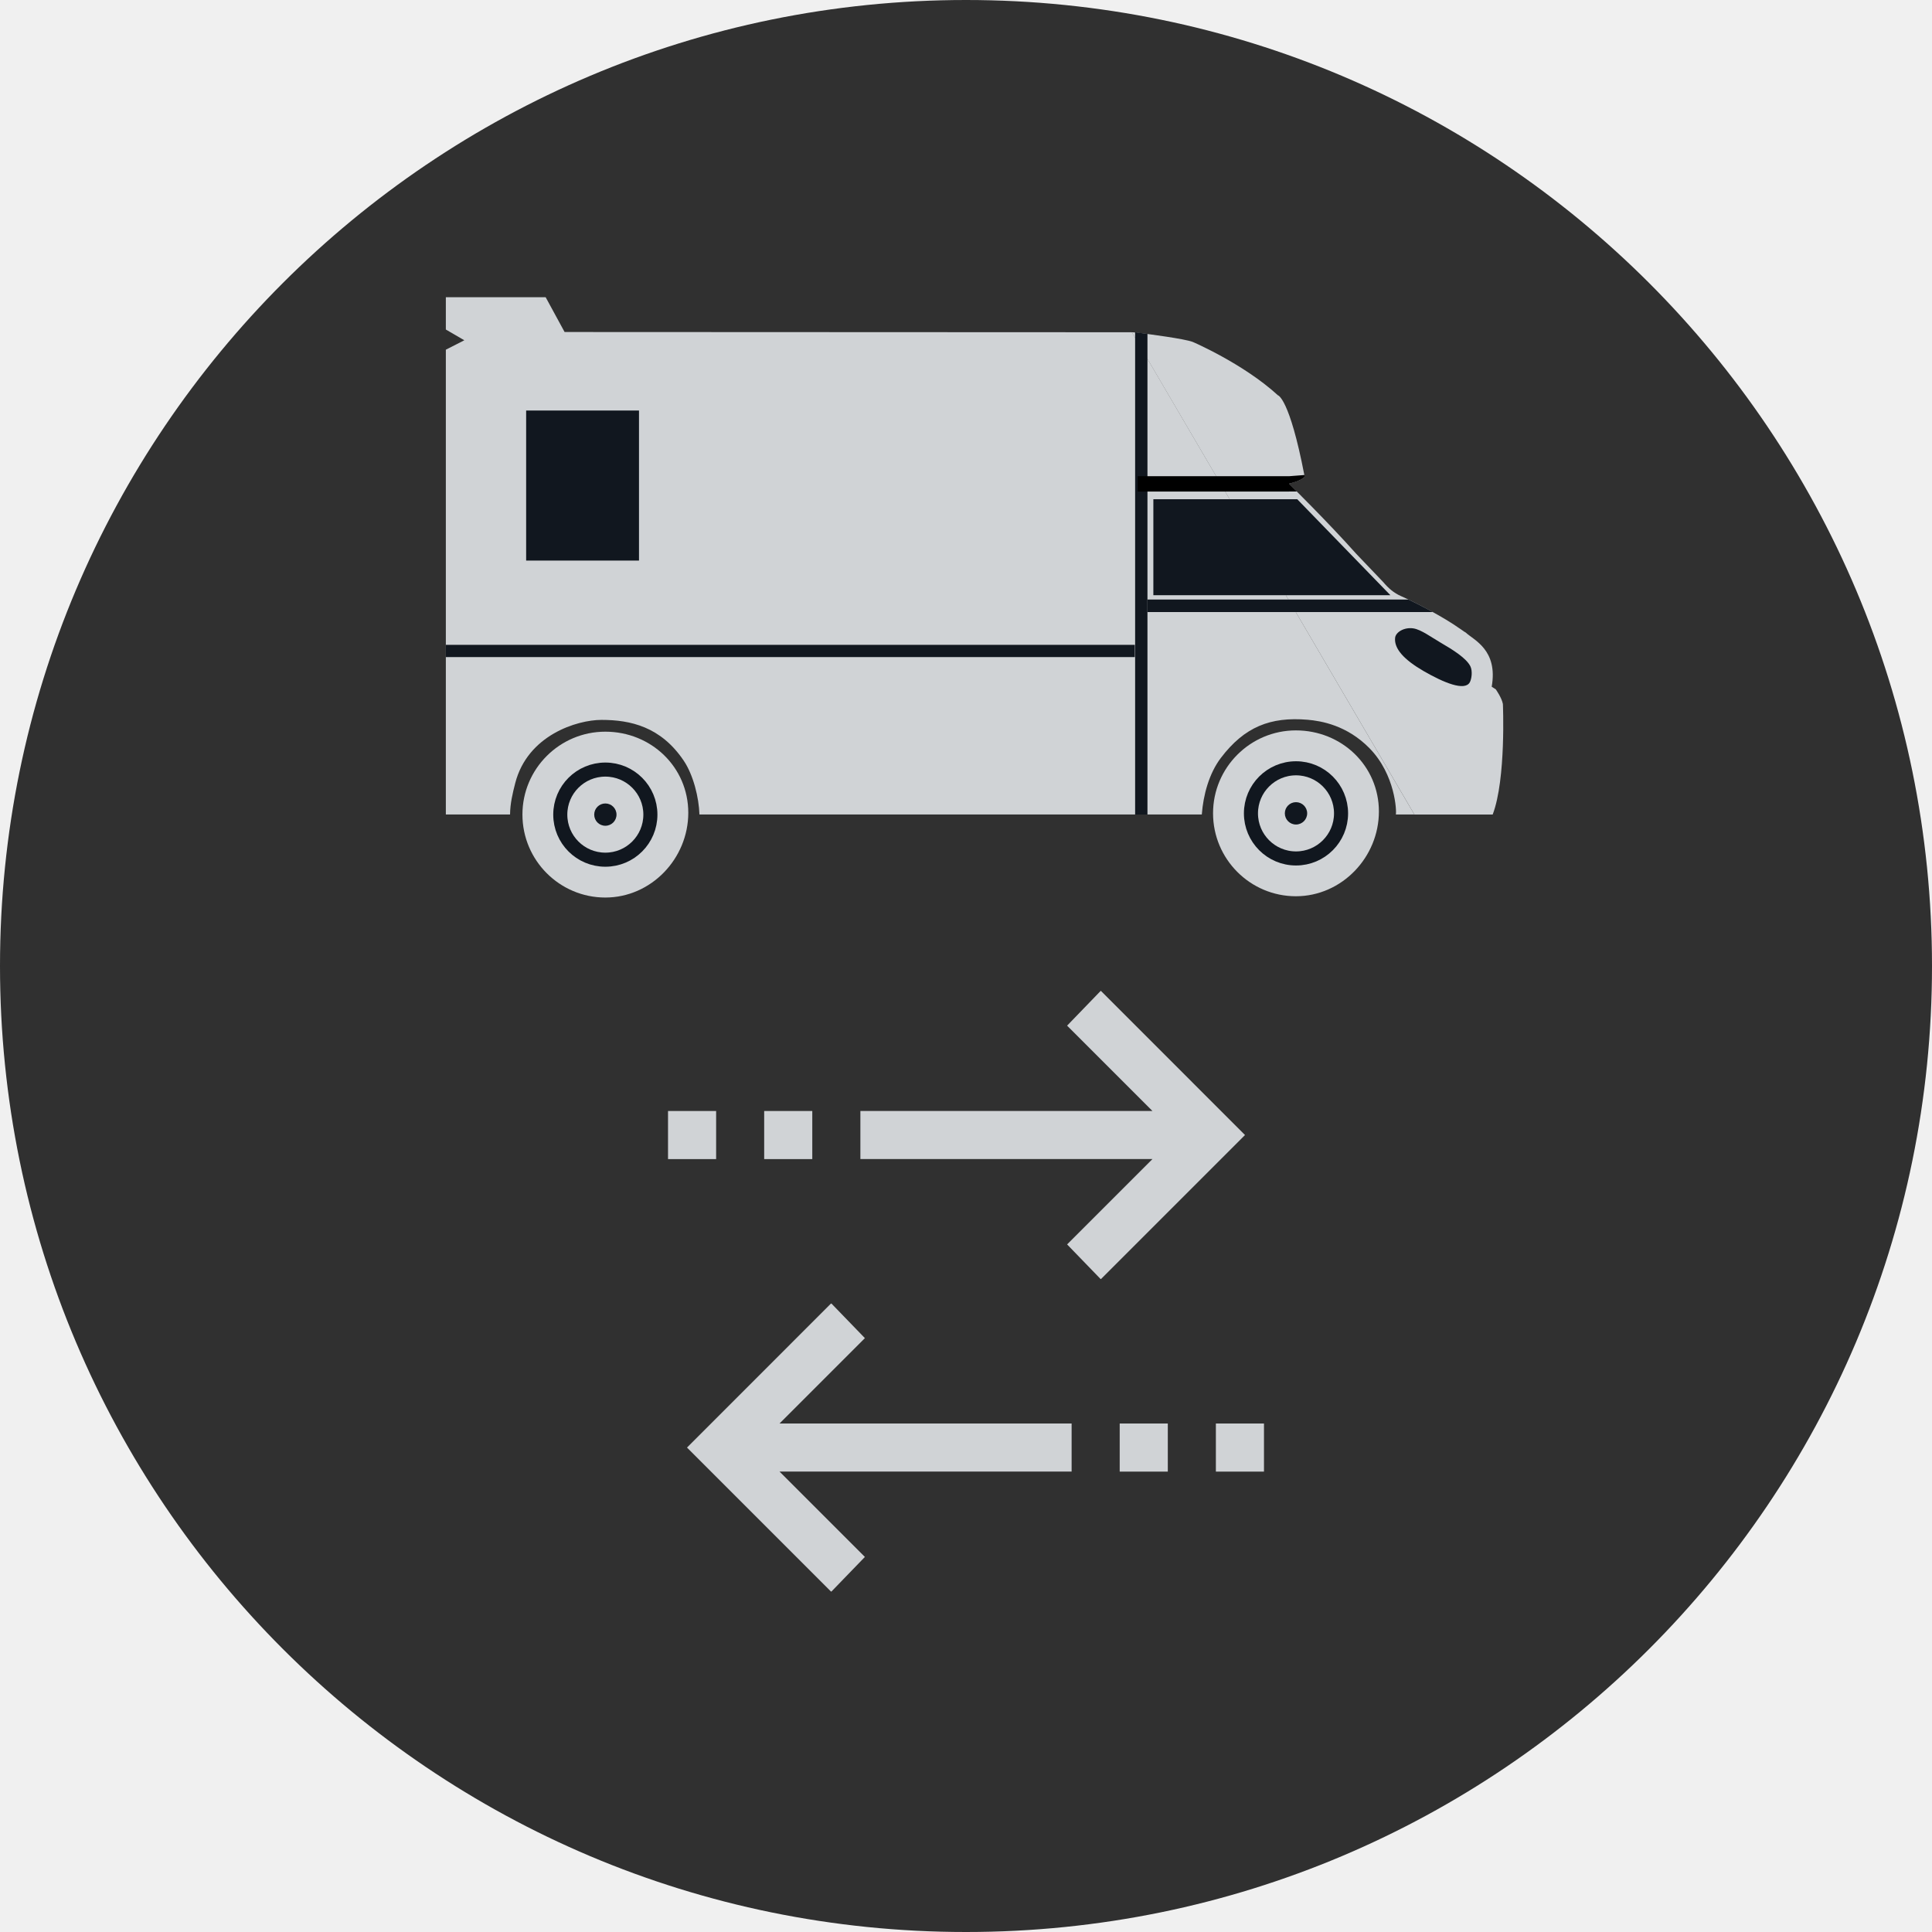
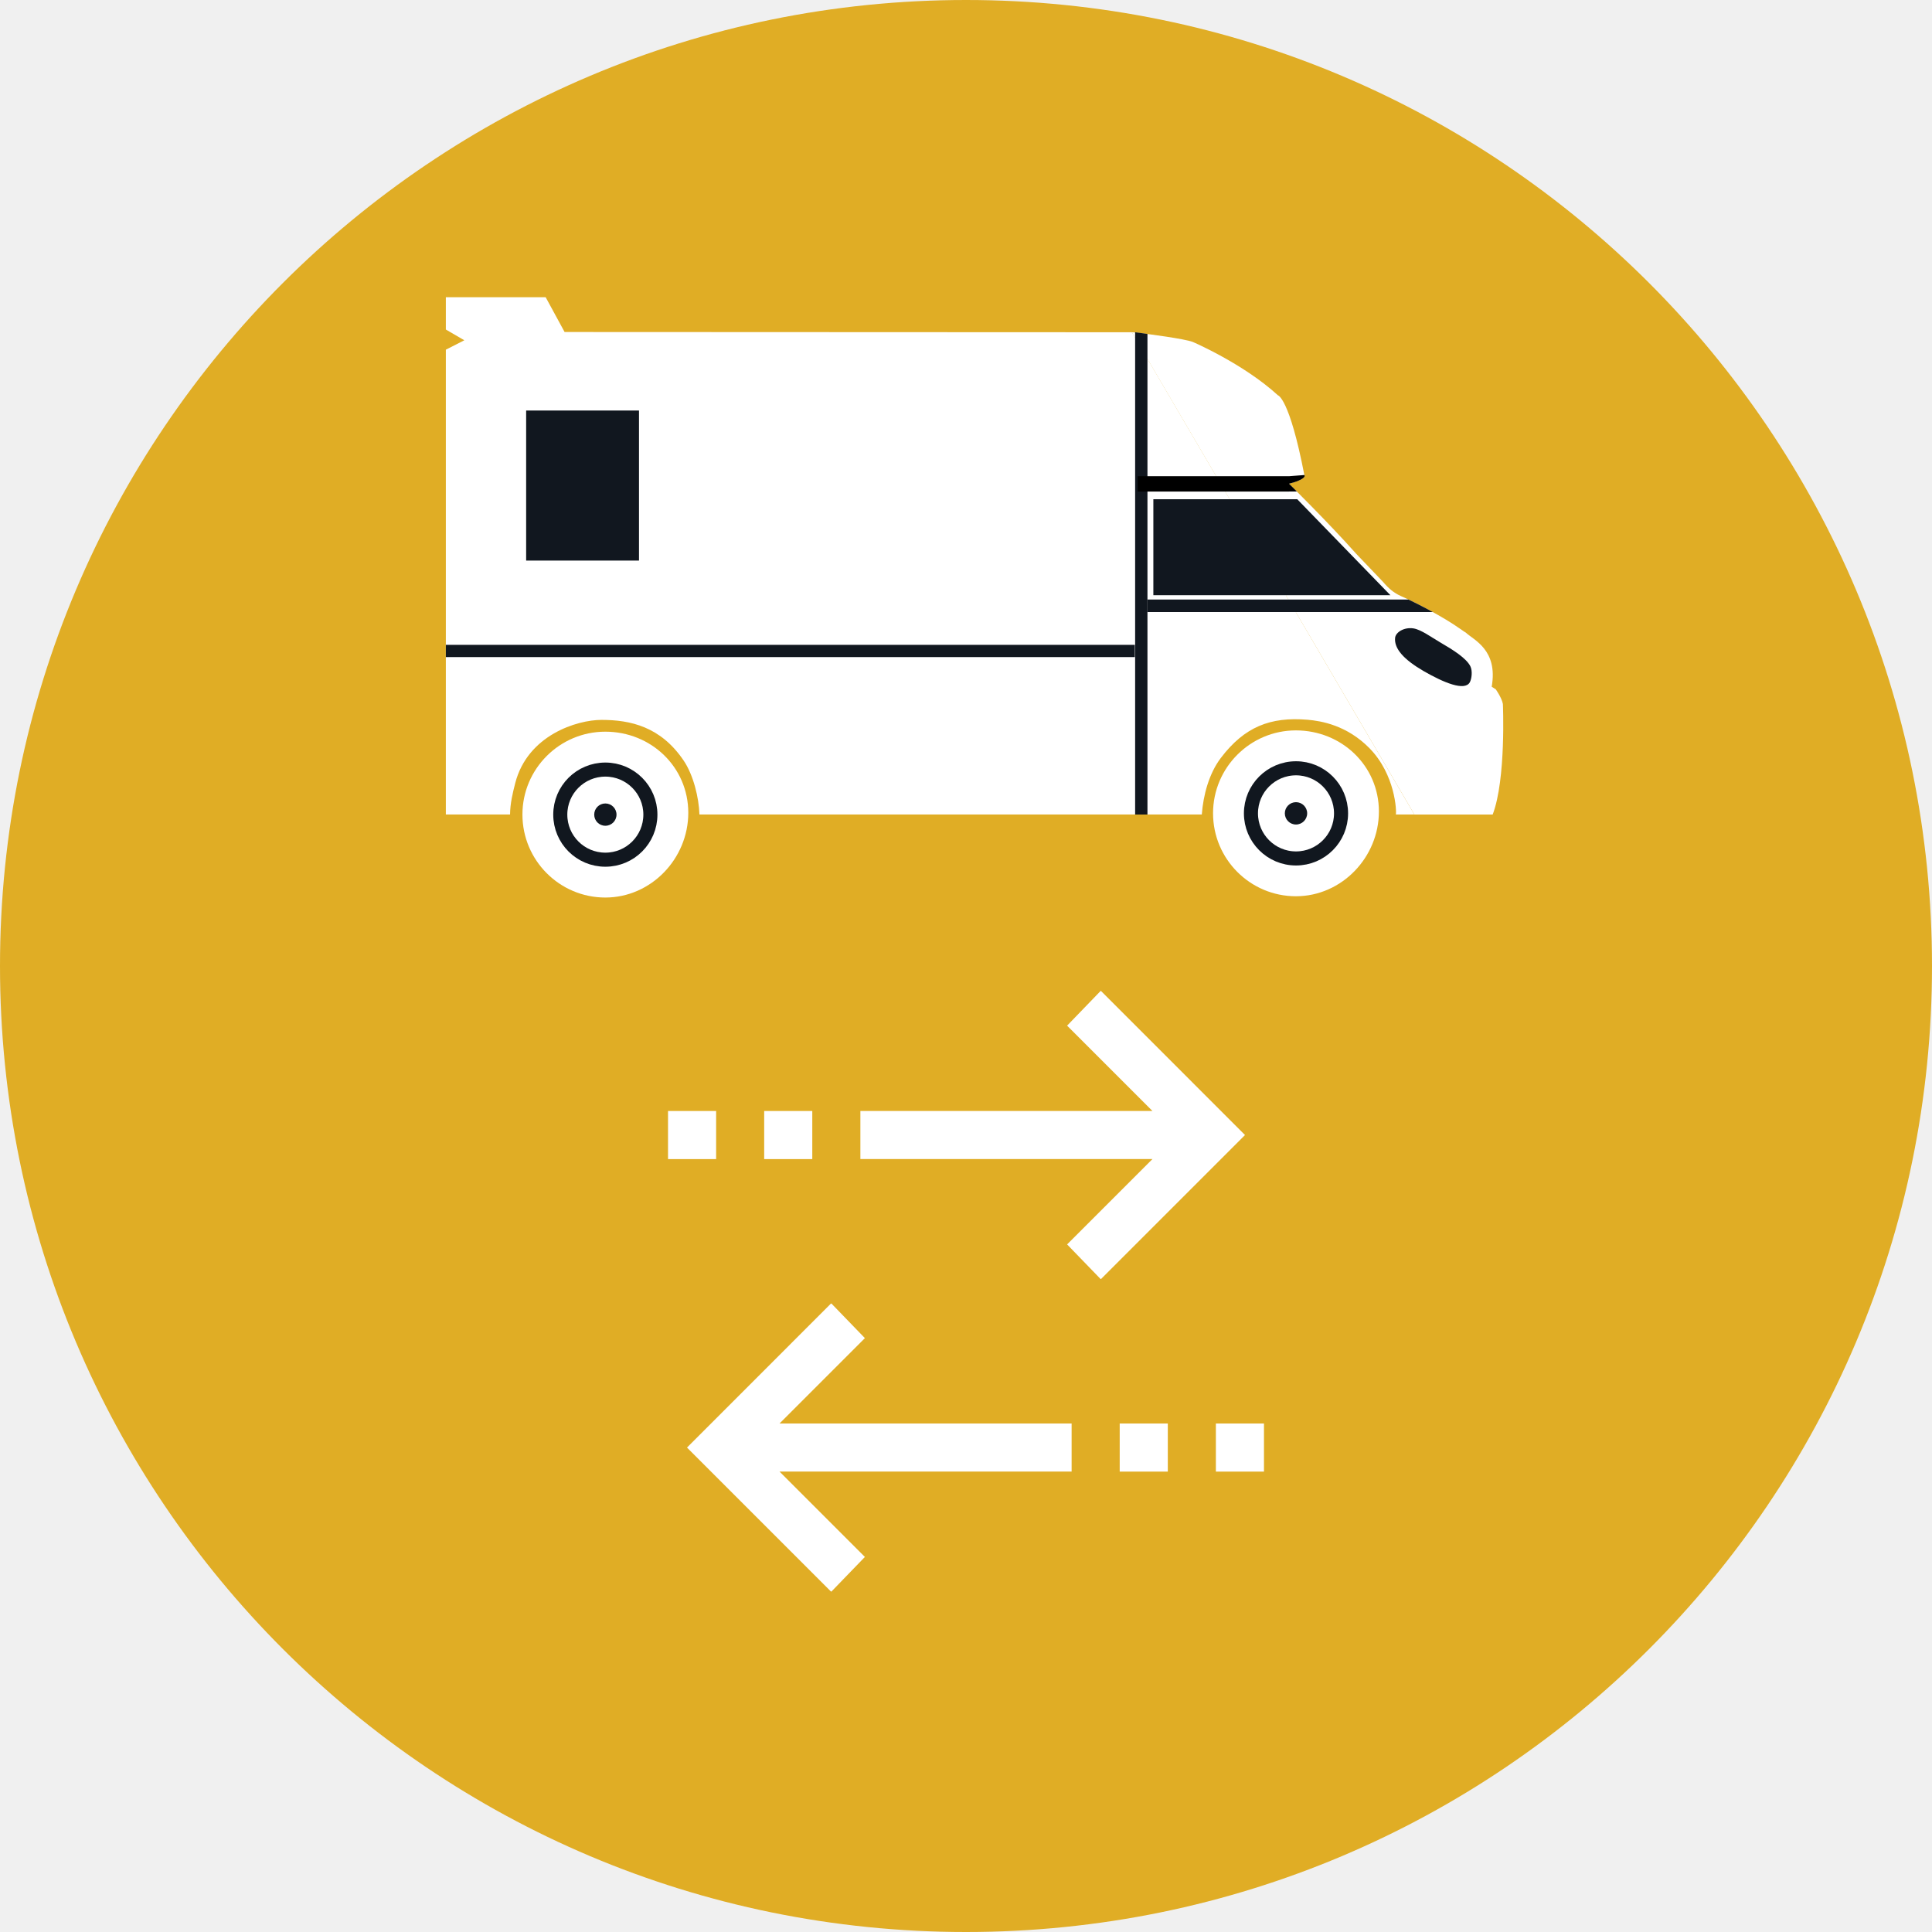
<svg xmlns="http://www.w3.org/2000/svg" width="39" height="39" viewBox="0 0 39 39" fill="none">
-   <circle cx="19.5" cy="19.5" r="19.5" fill="#303030" />
-   <path d="M28.551 16.442L22.849 6.707L11.397 6.702L11.015 6H9V6.652L9.373 6.869L9 7.059V16.441H10.296C10.299 16.217 10.347 16.018 10.401 15.807C10.652 14.837 11.651 14.532 12.142 14.532C12.726 14.532 13.34 14.668 13.803 15.357C13.997 15.645 14.109 16.104 14.119 16.441H24.26C24.29 16.047 24.406 15.614 24.645 15.299C25.122 14.672 25.643 14.466 26.395 14.529C26.673 14.553 27.19 14.641 27.644 15.103C28.168 15.636 28.194 16.383 28.177 16.441H28.551V16.442Z" fill="#D0D3D6" />
+   <circle cx="19.5" cy="19.5" r="19.5" fill="#E0AD25" />
+   <path d="M28.551 16.442L22.849 6.707L11.397 6.702L11.015 6H9V6.652L9.373 6.869L9 7.059V16.441H10.296C10.299 16.217 10.347 16.018 10.401 15.807C10.652 14.837 11.651 14.532 12.142 14.532C12.726 14.532 13.34 14.668 13.803 15.357C13.997 15.645 14.109 16.104 14.119 16.441H24.26C24.29 16.047 24.406 15.614 24.645 15.299C25.122 14.672 25.643 14.466 26.395 14.529C26.673 14.553 27.19 14.641 27.644 15.103C28.168 15.636 28.194 16.383 28.177 16.441H28.551V16.442Z" fill="#FFFFFF" />
  <path d="M10.477 13.264H9V13.017H22.908V13.264H14.119" fill="#11171F" />
-   <path d="M28.551 16.442C29.14 16.442 30.132 16.442 30.132 16.442C30.405 15.725 30.338 14.211 30.338 14.211C30.314 14.083 30.194 13.915 30.194 13.915L30.14 13.88L30.112 13.862C30.243 13.117 29.748 12.92 29.589 12.77C29.58 12.761 29.568 12.758 29.559 12.752C29.409 12.648 29.469 12.689 29.466 12.688C29.143 12.458 28.593 12.171 28.285 12.035C28.136 11.97 28.029 11.876 27.924 11.752L27.378 11.18C26.816 10.549 26.02 9.764 26.02 9.764C26.398 9.667 26.33 9.589 26.33 9.589C26.029 8.028 25.796 7.979 25.796 7.979C25.098 7.34 24.079 6.903 24.079 6.903C23.919 6.84 23.185 6.743 22.933 6.713C22.878 6.706 22.847 6.708 22.847 6.708" fill="#D0D3D6" />
+   <path d="M28.551 16.442C29.14 16.442 30.132 16.442 30.132 16.442C30.405 15.725 30.338 14.211 30.338 14.211C30.314 14.083 30.194 13.915 30.194 13.915L30.14 13.88L30.112 13.862C30.243 13.117 29.748 12.92 29.589 12.77C29.58 12.761 29.568 12.758 29.559 12.752C29.409 12.648 29.469 12.689 29.466 12.688C29.143 12.458 28.593 12.171 28.285 12.035C28.136 11.97 28.029 11.876 27.924 11.752L27.378 11.18C26.816 10.549 26.02 9.764 26.02 9.764C26.398 9.667 26.33 9.589 26.33 9.589C26.029 8.028 25.796 7.979 25.796 7.979C25.098 7.34 24.079 6.903 24.079 6.903C23.919 6.84 23.185 6.743 22.933 6.713C22.878 6.706 22.847 6.708 22.847 6.708" fill="#FFFFFF" />
  <path d="M12.22 17.354C12.722 17.354 13.129 16.947 13.129 16.444C13.129 15.942 12.722 15.535 12.22 15.535C11.717 15.535 11.31 15.942 11.31 16.444C11.31 16.947 11.717 17.354 12.22 17.354Z" fill="white" stroke="white" stroke-width="0.852" stroke-miterlimit="10" />
-   <path fill-rule="evenodd" clip-rule="evenodd" d="M10.546 16.442C10.546 17.368 11.297 18.118 12.219 18.118C13.145 18.118 13.894 17.332 13.894 16.407C13.894 15.485 13.144 14.77 12.219 14.77C11.296 14.77 10.546 15.521 10.546 16.442Z" fill="#D0D3D6" />
+   <path fill-rule="evenodd" clip-rule="evenodd" d="M10.546 16.442C10.546 17.368 11.297 18.118 12.219 18.118C13.145 18.118 13.894 17.332 13.894 16.407C13.894 15.485 13.144 14.77 12.219 14.77C11.296 14.77 10.546 15.521 10.546 16.442Z" fill="#FFFFFF" />
  <path d="M12.22 17.354C12.722 17.354 13.129 16.947 13.129 16.444C13.129 15.942 12.722 15.535 12.22 15.535C11.717 15.535 11.31 15.942 11.31 16.444C11.31 16.947 11.717 17.354 12.22 17.354Z" stroke="#11171F" stroke-width="0.284" stroke-miterlimit="10" />
  <path d="M12.22 16.669C12.344 16.669 12.445 16.569 12.445 16.444C12.445 16.32 12.344 16.219 12.22 16.219C12.095 16.219 11.995 16.32 11.995 16.444C11.995 16.569 12.095 16.669 12.22 16.669Z" fill="#11171F" />
  <path d="M12.899 8.287H10.621V11.316H12.899V8.287Z" fill="#11171F" />
  <path d="M23.163 16.442H22.914V6.707L23.089 6.73L23.163 6.741V16.442Z" fill="#11171F" />
  <path d="M29.669 13.775C29.565 13.955 29.145 13.781 28.742 13.549C28.339 13.316 28.14 13.094 28.162 12.876C28.173 12.763 28.343 12.656 28.532 12.685C28.689 12.71 28.897 12.866 29.08 12.972C29.332 13.118 29.6 13.287 29.681 13.449C29.729 13.547 29.707 13.707 29.669 13.775Z" fill="#11171F" />
  <path d="M26.021 9.923H22.965V9.613H26.021L26.332 9.589C26.332 9.589 26.335 9.594 26.336 9.603C26.337 9.611 26.334 9.622 26.322 9.637C26.317 9.643 26.306 9.652 26.294 9.66C26.282 9.668 26.269 9.675 26.259 9.681C26.238 9.692 26.229 9.695 26.221 9.699C26.197 9.71 26.15 9.728 26.106 9.741C26.062 9.754 26.021 9.764 26.021 9.764L26.18 9.922H26.021V9.923Z" fill="black" />
  <path d="M28.923 12.355H23.163V12.102H28.432L28.546 12.158L28.658 12.214L28.809 12.293L28.923 12.355Z" fill="#11171F" />
  <path d="M28.067 12.015H23.282V10.078H26.187L28.067 12.015Z" fill="#11171F" />
  <path d="M26.162 17.329C26.664 17.329 27.071 16.921 27.071 16.419C27.071 15.917 26.664 15.509 26.162 15.509C25.659 15.509 25.252 15.917 25.252 16.419C25.252 16.921 25.659 17.329 26.162 17.329Z" fill="white" stroke="white" stroke-width="0.852" stroke-miterlimit="10" />
-   <path fill-rule="evenodd" clip-rule="evenodd" d="M24.487 16.417C24.487 17.342 25.237 18.092 26.159 18.092C27.085 18.092 27.835 17.306 27.835 16.381C27.835 15.459 27.084 14.744 26.159 14.744C25.237 14.744 24.487 15.495 24.487 16.417Z" fill="#D0D3D6" />
+   <path fill-rule="evenodd" clip-rule="evenodd" d="M24.487 16.417C24.487 17.342 25.237 18.092 26.159 18.092C27.085 18.092 27.835 17.306 27.835 16.381C27.835 15.459 27.084 14.744 26.159 14.744C25.237 14.744 24.487 15.495 24.487 16.417Z" fill="#FFFFFF" />
  <path d="M26.162 17.329C26.664 17.329 27.071 16.921 27.071 16.419C27.071 15.917 26.664 15.509 26.162 15.509C25.659 15.509 25.252 15.917 25.252 16.419C25.252 16.921 25.659 17.329 26.162 17.329Z" stroke="#11171F" stroke-width="0.284" stroke-miterlimit="10" />
  <path d="M26.161 16.644C26.286 16.644 26.387 16.543 26.387 16.418C26.387 16.294 26.286 16.193 26.161 16.193C26.037 16.193 25.936 16.294 25.936 16.418C25.936 16.543 26.037 16.644 26.161 16.644Z" fill="#11171F" />
-   <rect x="13.485" y="22.427" width="0.971" height="0.971" fill="#D0D3D6" />
-   <rect x="15.426" y="22.427" width="0.971" height="0.971" fill="#D0D3D6" />
+   <rect x="13.485" y="22.427" width="0.971" height="0.971" fill="#FFFFFF" />
+   <rect x="15.426" y="22.427" width="0.971" height="0.971" fill="#FFFFFF" />
  <mask id="mask0_737_6355" style="mask-type:alpha" maskUnits="userSpaceOnUse" x="13" y="20" width="13" height="6">
-     <rect x="13" y="20" width="12.618" height="5.824" fill="#D0D3D6" />
+     <rect x="13" y="20" width="12.618" height="5.824" fill="#FFFFFF" />
  </mask>
  <g mask="url(#mask0_737_6355)">
-     <path d="M22.221 25.823L21.541 25.12L23.264 23.397H17.368V22.427H23.264L21.541 20.704L22.221 20L25.132 22.912L22.221 25.823Z" fill="#D0D3D6" />
+     <path d="M22.221 25.823L21.541 25.12L23.264 23.397H17.368V22.427H23.264L21.541 20.704L22.221 20L25.132 22.912L22.221 25.823Z" fill="#FFFFFF" />
  </g>
-   <rect width="0.971" height="0.971" transform="matrix(-1 0 0 1 25.5151 28.7354)" fill="#D0D3D6" />
-   <rect width="0.971" height="0.971" transform="matrix(-1 0 0 1 23.5737 28.7354)" fill="#D0D3D6" />
+   <rect width="0.971" height="0.971" transform="matrix(-1 0 0 1 25.5151 28.7354)" fill="#FFFFFF" />
+   <rect width="0.971" height="0.971" transform="matrix(-1 0 0 1 23.5737 28.7354)" fill="#FFFFFF" />
  <mask id="mask1_737_6355" style="mask-type:alpha" maskUnits="userSpaceOnUse" x="13" y="26" width="13" height="7">
-     <rect width="12.618" height="5.824" transform="matrix(-1 0 0 1 26 26.3088)" fill="#D0D3D6" />
+     <rect width="12.618" height="5.824" transform="matrix(-1 0 0 1 26 26.3088)" fill="#FFFFFF" />
  </mask>
  <g mask="url(#mask1_737_6355)">
-     <path d="M16.779 32.132L17.459 31.429L15.736 29.706H21.632V28.735H15.736L17.459 27.012L16.779 26.309L13.868 29.221L16.779 32.132Z" fill="#D0D3D6" />
+     <path d="M16.779 32.132L17.459 31.429L15.736 29.706H21.632V28.735H15.736L17.459 27.012L16.779 26.309L13.868 29.221L16.779 32.132Z" fill="#FFFFFF" />
  </g>
</svg>
